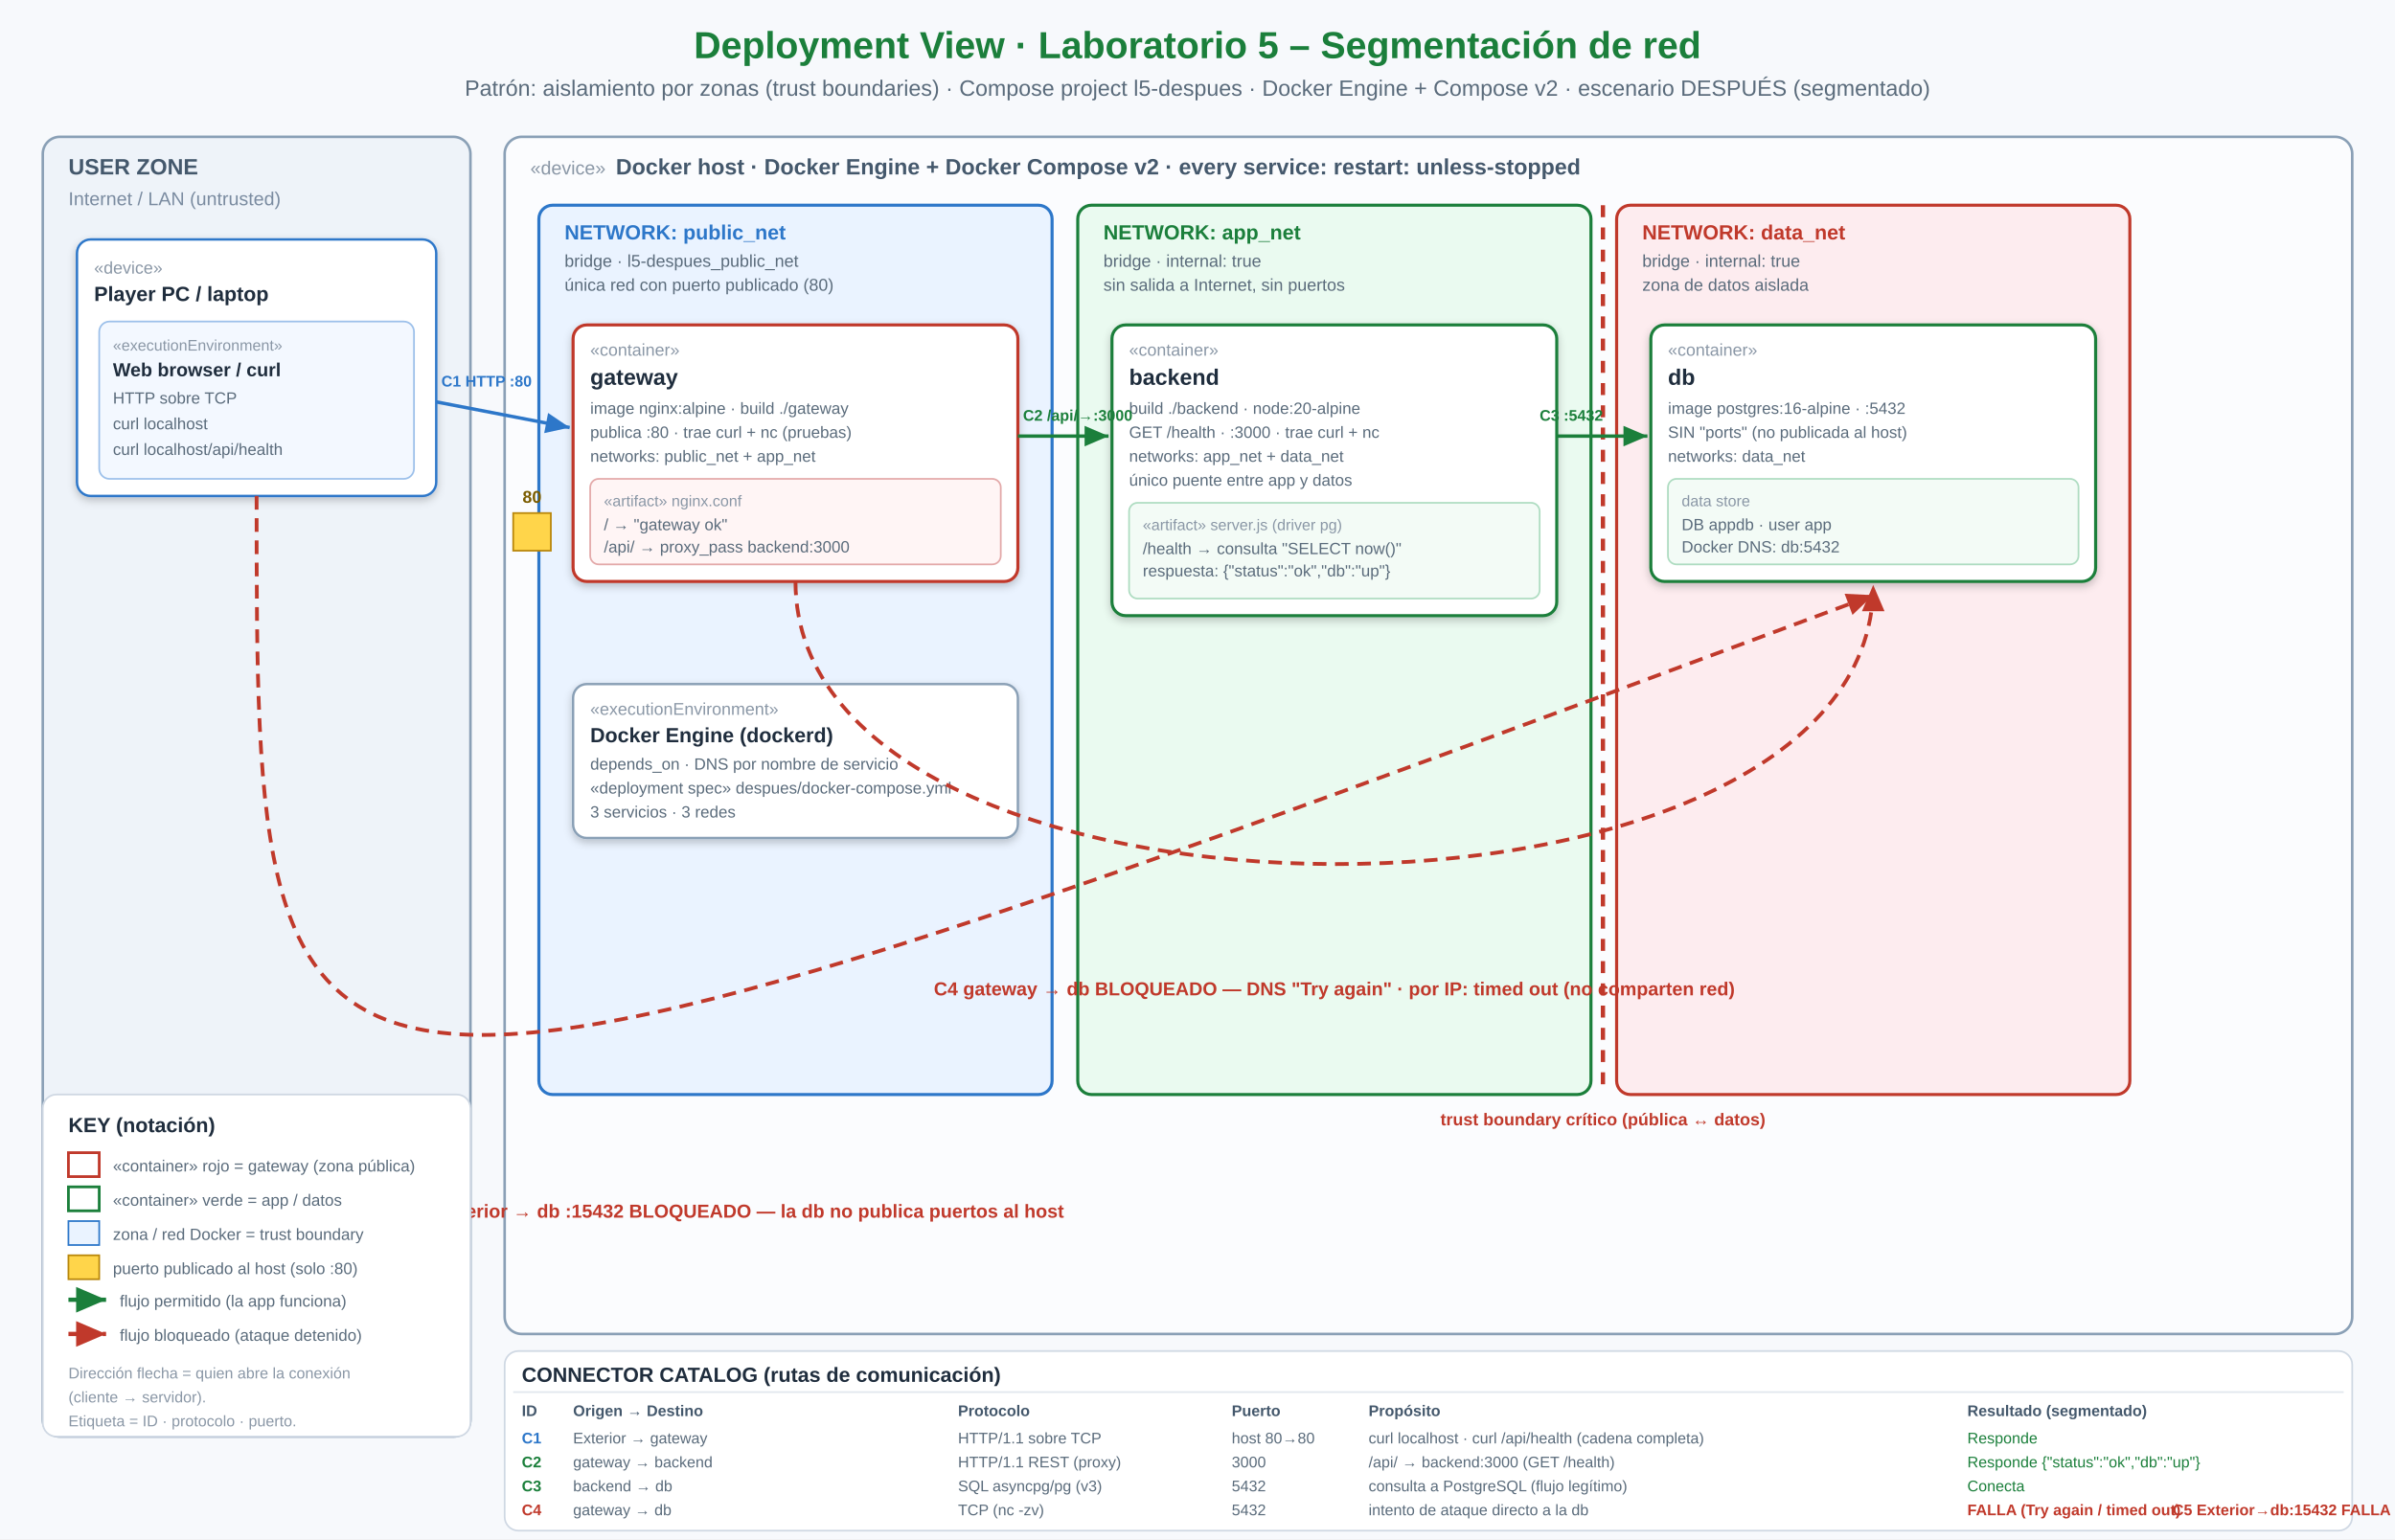
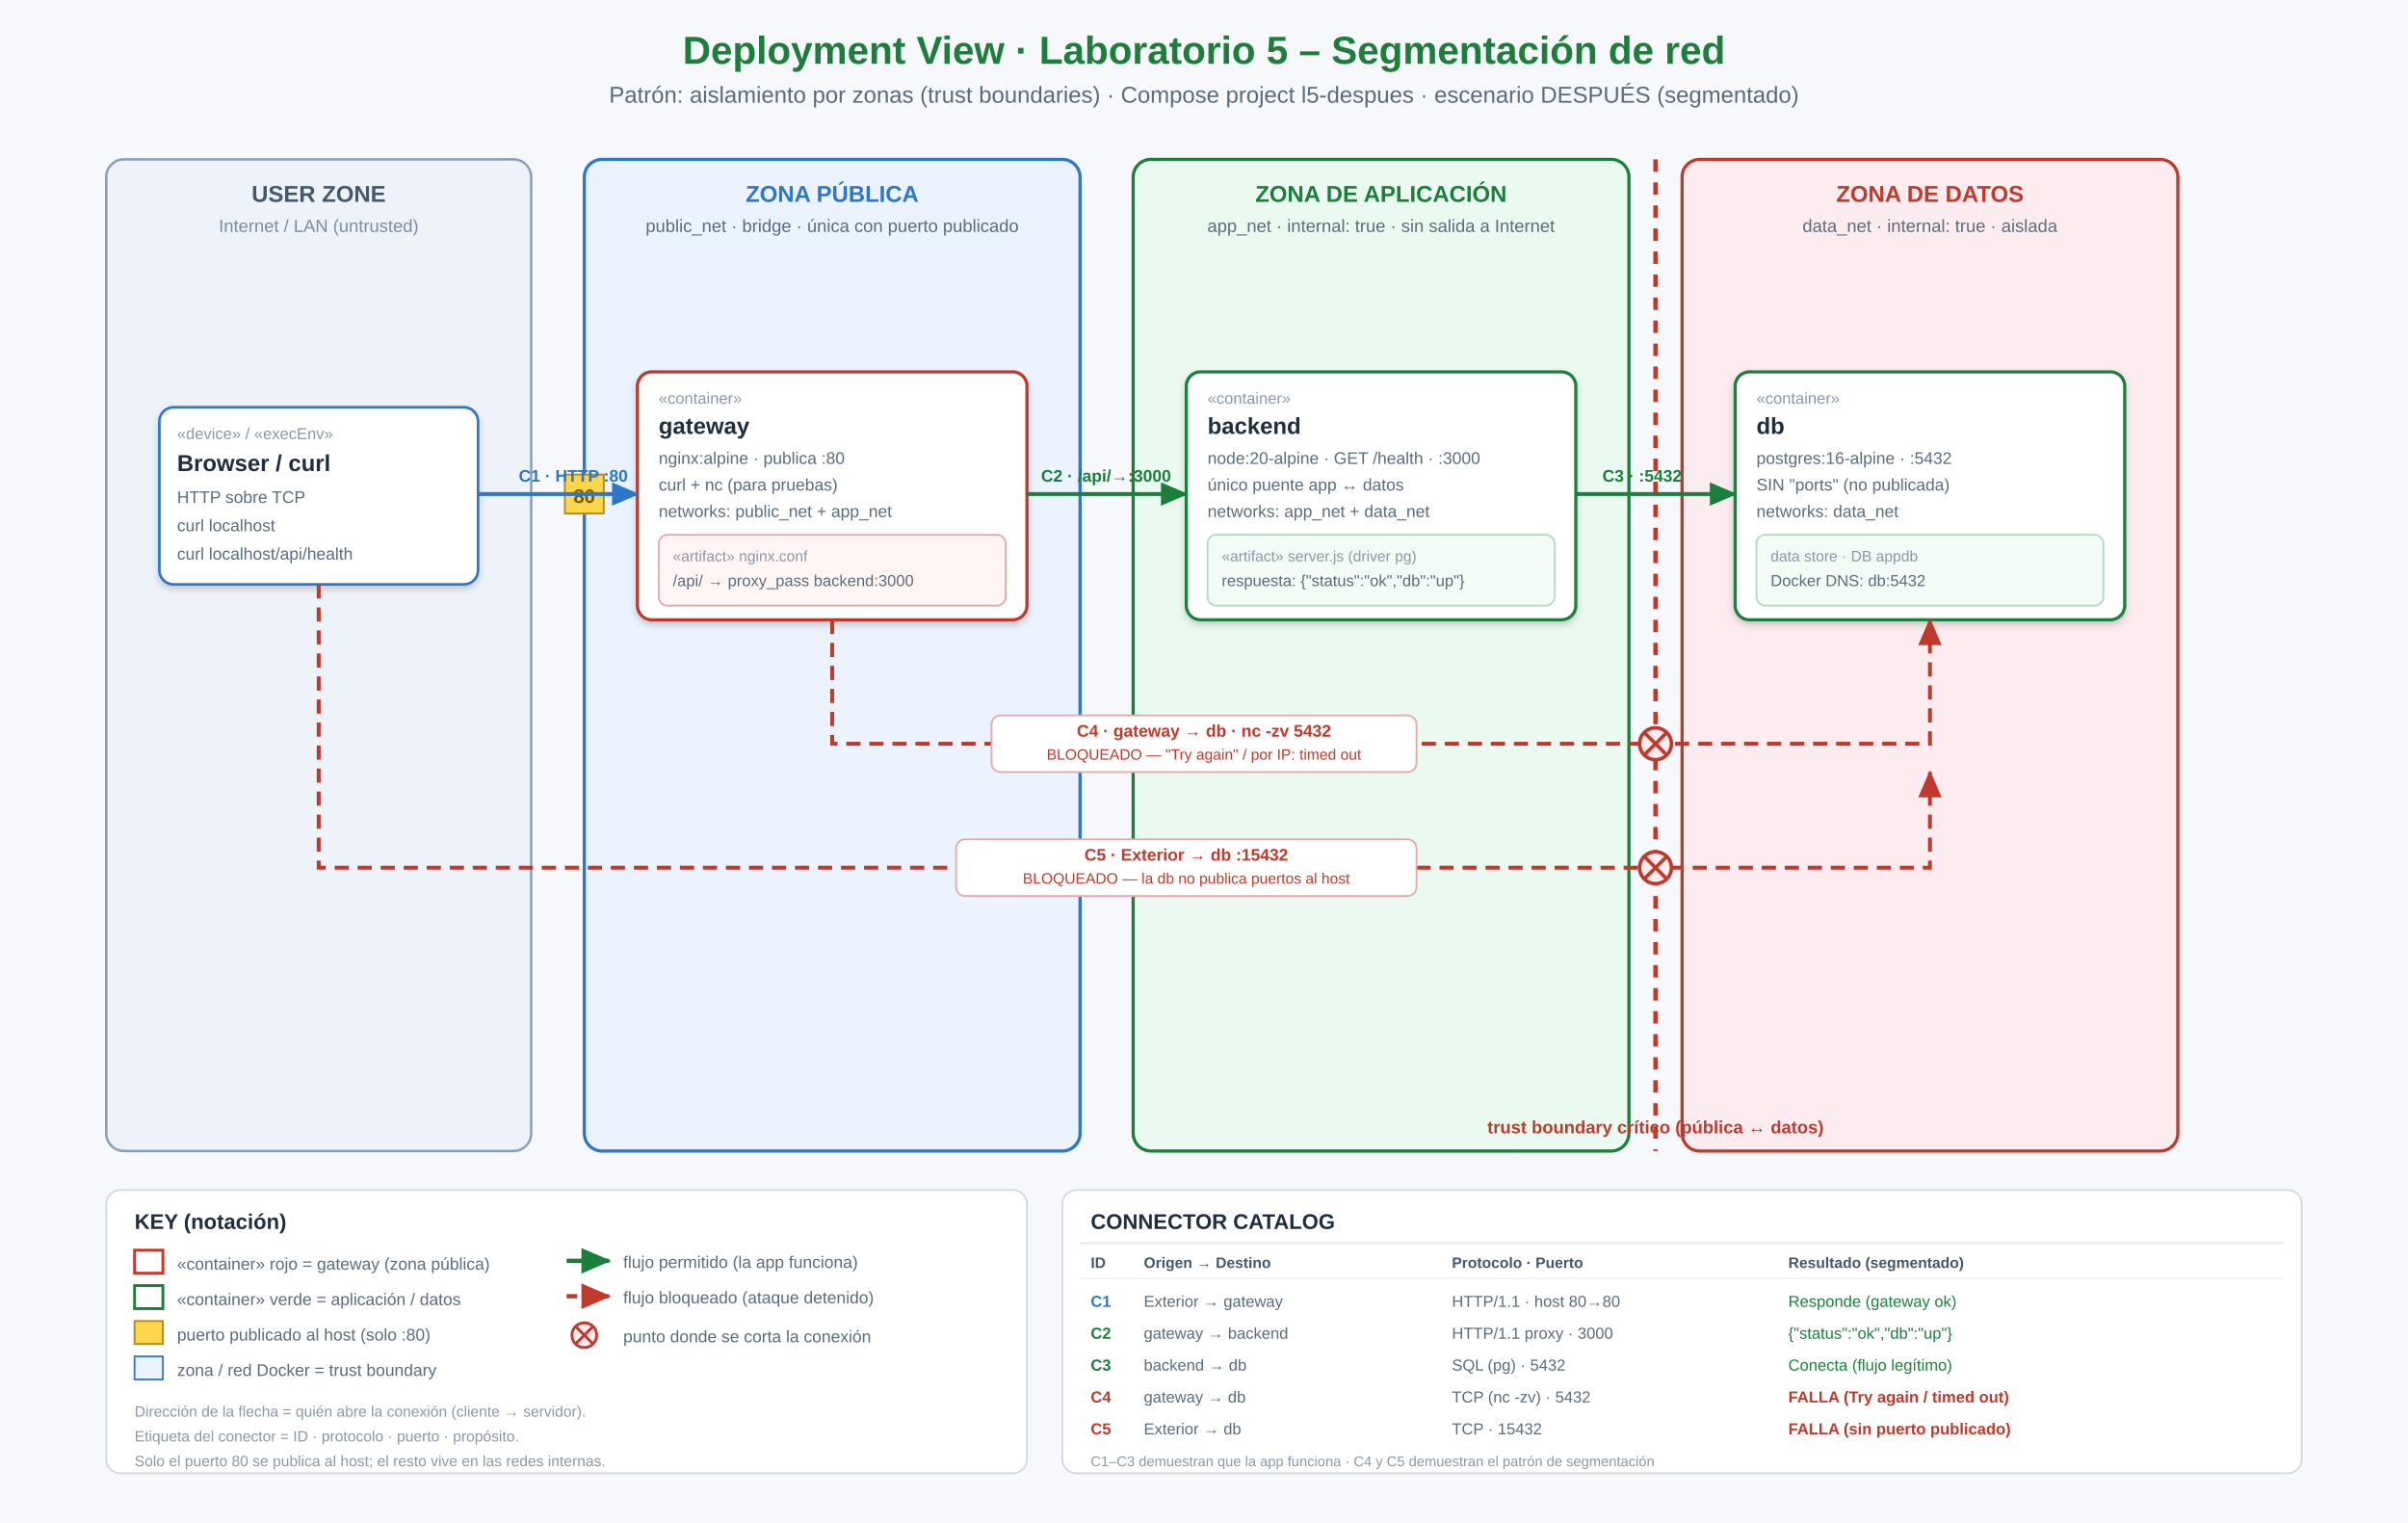
- <svg xmlns="http://www.w3.org/2000/svg" width="1400" height="900" viewBox="0 0 1400 900" font-family="Segoe UI, Arial, sans-serif">
+ <svg xmlns="http://www.w3.org/2000/svg" width="1360" height="860" viewBox="0 0 1360 860" font-family="Segoe UI, Arial, sans-serif">
  <defs>
-     <marker id="aGreen" markerWidth="9" markerHeight="9" refX="7" refY="3" orient="auto">
+     <marker id="aGreen" markerWidth="8" markerHeight="8" refX="6.5" refY="3" orient="auto">
      <path d="M0,0 L7,3 L0,6 Z" fill="#1b7f3b" />
    </marker>
-     <marker id="aBlue" markerWidth="9" markerHeight="9" refX="7" refY="3" orient="auto">
+     <marker id="aBlue" markerWidth="8" markerHeight="8" refX="6.5" refY="3" orient="auto">
      <path d="M0,0 L7,3 L0,6 Z" fill="#2d77c9" />
    </marker>
-     <marker id="aRed" markerWidth="9" markerHeight="9" refX="7" refY="3" orient="auto">
+     <marker id="aRed" markerWidth="8" markerHeight="8" refX="6.5" refY="3" orient="auto">
      <path d="M0,0 L7,3 L0,6 Z" fill="#c0392b" />
    </marker>
    <filter id="sh" x="-20%" y="-20%" width="140%" height="140%">
-       <feDropShadow dx="0" dy="2" stdDeviation="2.5" flood-opacity="0.22" />
+       <feDropShadow dx="0" dy="2" stdDeviation="2" flood-opacity="0.18" />
    </filter>
  </defs>
-   <rect x="0" y="0" width="1400" height="900" fill="#f7f9fc" />
-   <text x="700" y="34" text-anchor="middle" font-size="22" font-weight="700" fill="#1b7f3b">Deployment View · Laboratorio 5 – Segmentación de red</text>
-   <text x="700" y="56" text-anchor="middle" font-size="13" fill="#5a6b7b">Patrón: aislamiento por zonas (trust boundaries) · Compose project l5-despues · Docker Engine + Compose v2 · escenario DESPUÉS (segmentado)</text>
-   <rect x="25" y="80" width="250" height="760" rx="10" fill="#eef3f9" stroke="#8aa0b6" stroke-width="1.5" />
-   <text x="40" y="102" font-size="13" font-weight="700" fill="#44586c">USER ZONE</text>
-   <text x="40" y="120" font-size="11" fill="#7a8ba0">Internet / LAN (untrusted)</text>
-   <rect x="45" y="140" width="210" height="150" rx="8" fill="#ffffff" stroke="#2d77c9" stroke-width="1.4" filter="url(#sh)" />
-   <text x="55" y="160" font-size="10" fill="#8a97a6">«device»</text>
-   <text x="55" y="176" font-size="12" font-weight="700" fill="#1f2d3d">Player PC / laptop</text>
-   <rect x="58" y="188" width="184" height="92" rx="6" fill="#f3f8ff" stroke="#9cc0ea" />
-   <text x="66" y="205" font-size="9" fill="#8a97a6">«executionEnvironment»</text>
-   <text x="66" y="220" font-size="11" font-weight="600" fill="#1f2d3d">Web browser / curl</text>
-   <text x="66" y="236" font-size="9.5" fill="#5a6b7b">HTTP sobre TCP</text>
-   <text x="66" y="251" font-size="9.5" fill="#5a6b7b">curl localhost</text>
-   <text x="66" y="266" font-size="9.5" fill="#5a6b7b">curl localhost/api/health</text>
-   <rect x="295" y="80" width="1080" height="700" rx="10" fill="#fbfcfe" stroke="#8aa0b6" stroke-width="1.5" />
-   <text x="310" y="102" font-size="11" fill="#8a97a6">«device»</text>
-   <text x="360" y="102" font-size="13" font-weight="700" fill="#44586c">Docker host · Docker Engine + Docker Compose v2 · every service: restart: unless-stopped</text>
-   <rect x="315" y="120" width="300" height="520" rx="8" fill="#eaf3ff" stroke="#2d77c9" stroke-width="1.8" />
-   <text x="330" y="140" font-size="12" font-weight="700" fill="#2d77c9">NETWORK: public_net</text>
-   <text x="330" y="156" font-size="10" fill="#5a6b7b">bridge · l5-despues_public_net</text>
-   <text x="330" y="170" font-size="10" fill="#5a6b7b">única red con puerto publicado (80)</text>
-   <rect x="630" y="120" width="300" height="520" rx="8" fill="#eafaf0" stroke="#1b7f3b" stroke-width="1.8" />
-   <text x="645" y="140" font-size="12" font-weight="700" fill="#1b7f3b">NETWORK: app_net</text>
-   <text x="645" y="156" font-size="10" fill="#5a6b7b">bridge · internal: true</text>
-   <text x="645" y="170" font-size="10" fill="#5a6b7b">sin salida a Internet, sin puertos</text>
-   <rect x="945" y="120" width="300" height="520" rx="8" fill="#fdecef" stroke="#c0392b" stroke-width="1.8" />
-   <text x="960" y="140" font-size="12" font-weight="700" fill="#c0392b">NETWORK: data_net</text>
-   <text x="960" y="156" font-size="10" fill="#5a6b7b">bridge · internal: true</text>
-   <text x="960" y="170" font-size="10" fill="#5a6b7b">zona de datos aislada</text>
-   <line x1="937" y1="120" x2="937" y2="640" stroke="#c0392b" stroke-width="2.5" stroke-dasharray="7 6" />
-   <text x="937" y="658" text-anchor="middle" font-size="10" fill="#c0392b" font-weight="600">trust boundary crítico (pública ↔ datos)</text>
-   <rect x="300" y="300" width="22" height="22" fill="#ffd54a" stroke="#b8860b" />
-   <text x="311" y="294" text-anchor="middle" font-size="10" font-weight="700" fill="#7a5c00">80</text>
-   <rect x="335" y="190" width="260" height="150" rx="8" fill="#ffffff" stroke="#c0392b" stroke-width="1.8" filter="url(#sh)" />
-   <text x="345" y="208" font-size="10" fill="#8a97a6">«container»</text>
-   <text x="345" y="225" font-size="13" font-weight="700" fill="#1f2d3d">gateway</text>
-   <text x="345" y="242" font-size="9.5" fill="#5a6b7b">image nginx:alpine · build ./gateway</text>
-   <text x="345" y="256" font-size="9.5" fill="#5a6b7b">publica :80 · trae curl + nc (pruebas)</text>
-   <text x="345" y="270" font-size="9.5" fill="#5a6b7b">networks: public_net + app_net</text>
-   <rect x="345" y="280" width="240" height="50" rx="5" fill="#fff5f5" stroke="#e3a9a9" />
-   <text x="353" y="296" font-size="9" fill="#8a97a6">«artifact» nginx.conf</text>
-   <text x="353" y="310" font-size="9.5" fill="#5a6b7b">/ → "gateway ok"</text>
-   <text x="353" y="323" font-size="9.5" fill="#5a6b7b">/api/ → proxy_pass backend:3000</text>
-   <rect x="650" y="190" width="260" height="170" rx="8" fill="#ffffff" stroke="#1b7f3b" stroke-width="1.8" filter="url(#sh)" />
-   <text x="660" y="208" font-size="10" fill="#8a97a6">«container»</text>
-   <text x="660" y="225" font-size="13" font-weight="700" fill="#1f2d3d">backend</text>
-   <text x="660" y="242" font-size="9.5" fill="#5a6b7b">build ./backend · node:20-alpine</text>
-   <text x="660" y="256" font-size="9.5" fill="#5a6b7b">GET /health · :3000 · trae curl + nc</text>
-   <text x="660" y="270" font-size="9.5" fill="#5a6b7b">networks: app_net + data_net</text>
-   <text x="660" y="284" font-size="9.5" fill="#5a6b7b">único puente entre app y datos</text>
-   <rect x="660" y="294" width="240" height="56" rx="5" fill="#f3fbf6" stroke="#aedcc1" />
-   <text x="668" y="310" font-size="9" fill="#8a97a6">«artifact» server.js (driver pg)</text>
-   <text x="668" y="324" font-size="9.5" fill="#5a6b7b">/health → consulta "SELECT now()"</text>
-   <text x="668" y="337" font-size="9.5" fill="#5a6b7b">respuesta: {"status":"ok","db":"up"}</text>
-   <rect x="965" y="190" width="260" height="150" rx="8" fill="#ffffff" stroke="#1b7f3b" stroke-width="1.8" filter="url(#sh)" />
-   <text x="975" y="208" font-size="10" fill="#8a97a6">«container»</text>
-   <text x="975" y="225" font-size="13" font-weight="700" fill="#1f2d3d">db</text>
-   <text x="975" y="242" font-size="9.5" fill="#5a6b7b">image postgres:16-alpine · :5432</text>
-   <text x="975" y="256" font-size="9.5" fill="#5a6b7b">SIN "ports" (no publicada al host)</text>
-   <text x="975" y="270" font-size="9.5" fill="#5a6b7b">networks: data_net</text>
-   <rect x="975" y="280" width="240" height="50" rx="5" fill="#f3fbf6" stroke="#aedcc1" />
-   <text x="983" y="296" font-size="9" fill="#8a97a6">data store</text>
-   <text x="983" y="310" font-size="9.5" fill="#5a6b7b">DB appdb · user app</text>
-   <text x="983" y="323" font-size="9.5" fill="#5a6b7b">Docker DNS: db:5432</text>
-   <rect x="335" y="400" width="260" height="90" rx="8" fill="#ffffff" stroke="#8aa0b6" stroke-width="1.4" filter="url(#sh)" />
-   <text x="345" y="418" font-size="10" fill="#8a97a6">«executionEnvironment»</text>
-   <text x="345" y="434" font-size="12" font-weight="700" fill="#1f2d3d">Docker Engine (dockerd)</text>
-   <text x="345" y="450" font-size="9.5" fill="#5a6b7b">depends_on · DNS por nombre de servicio</text>
-   <text x="345" y="464" font-size="9.5" fill="#5a6b7b">«deployment spec» despues/docker-compose.yml</text>
-   <text x="345" y="478" font-size="9.5" fill="#5a6b7b">3 servicios · 3 redes</text>
-   <line x1="255" y1="235" x2="333" y2="250" stroke="#2d77c9" stroke-width="2" marker-end="url(#aBlue)" />
-   <text x="258" y="226" font-size="9" fill="#2d77c9" font-weight="600">C1 HTTP :80</text>
-   <line x1="595" y1="255" x2="648" y2="255" stroke="#1b7f3b" stroke-width="2" marker-end="url(#aGreen)" />
-   <text x="598" y="246" font-size="9" fill="#1b7f3b" font-weight="600">C2 /api/→:3000</text>
-   <line x1="910" y1="255" x2="963" y2="255" stroke="#1b7f3b" stroke-width="2" marker-end="url(#aGreen)" />
-   <text x="900" y="246" font-size="9" fill="#1b7f3b" font-weight="600">C3 :5432</text>
-   <path d="M 465 340 C 465 560, 1095 560, 1095 342" fill="none" stroke="#c0392b" stroke-width="2.2" stroke-dasharray="8 5" marker-end="url(#aRed)" />
-   <text x="780" y="582" text-anchor="middle" font-size="11" fill="#c0392b" font-weight="700">C4 gateway → db  BLOQUEADO — DNS "Try again" · por IP: timed out (no comparten red)</text>
-   <path d="M 150 290 C 150 700, 150 700, 1095 348" fill="none" stroke="#c0392b" stroke-width="2.2" stroke-dasharray="8 5" marker-end="url(#aRed)" />
-   <text x="430" y="712" text-anchor="middle" font-size="11" fill="#c0392b" font-weight="700">C5 Exterior → db :15432  BLOQUEADO — la db no publica puertos al host</text>
-   <rect x="25" y="640" width="250" height="200" rx="8" fill="#ffffff" stroke="#cfd8e3" />
-   <text x="40" y="662" font-size="12" font-weight="700" fill="#1f2d3d">KEY (notación)</text>
-   <rect x="40" y="674" width="18" height="14" fill="#ffffff" stroke="#c0392b" stroke-width="1.6" />
-   <text x="66" y="685" font-size="9.5" fill="#5a6b7b">«container» rojo = gateway (zona pública)</text>
-   <rect x="40" y="694" width="18" height="14" fill="#ffffff" stroke="#1b7f3b" stroke-width="1.6" />
-   <text x="66" y="705" font-size="9.5" fill="#5a6b7b">«container» verde = app / datos</text>
-   <rect x="40" y="714" width="18" height="14" fill="#eaf3ff" stroke="#2d77c9" />
-   <text x="66" y="725" font-size="9.5" fill="#5a6b7b">zona / red Docker = trust boundary</text>
-   <rect x="40" y="734" width="18" height="14" fill="#ffd54a" stroke="#b8860b" />
-   <text x="66" y="745" font-size="9.5" fill="#5a6b7b">puerto publicado al host (solo :80)</text>
-   <line x1="40" y1="760" x2="62" y2="760" stroke="#1b7f3b" stroke-width="2.5" marker-end="url(#aGreen)" />
-   <text x="70" y="764" font-size="9.5" fill="#5a6b7b">flujo permitido (la app funciona)</text>
-   <line x1="40" y1="780" x2="62" y2="780" stroke="#c0392b" stroke-width="2.5" stroke-dasharray="6 4" marker-end="url(#aRed)" />
-   <text x="70" y="784" font-size="9.5" fill="#5a6b7b">flujo bloqueado (ataque detenido)</text>
-   <text x="40" y="806" font-size="9" fill="#8a97a6">Dirección flecha = quien abre la conexión</text>
-   <text x="40" y="820" font-size="9" fill="#8a97a6">(cliente → servidor).</text>
-   <text x="40" y="834" font-size="9" fill="#8a97a6">Etiqueta = ID · protocolo · puerto.</text>
-   <rect x="295" y="790" width="1080" height="105" rx="8" fill="#ffffff" stroke="#cfd8e3" />
-   <text x="305" y="808" font-size="12" font-weight="700" fill="#1f2d3d">CONNECTOR CATALOG (rutas de comunicación)</text>
-   <line x1="300" y1="814" x2="1370" y2="814" stroke="#e1e7ee" />
-   <text x="305" y="828" font-size="9" font-weight="700" fill="#44586c">ID</text>
-   <text x="335" y="828" font-size="9" font-weight="700" fill="#44586c">Origen → Destino</text>
-   <text x="560" y="828" font-size="9" font-weight="700" fill="#44586c">Protocolo</text>
-   <text x="720" y="828" font-size="9" font-weight="700" fill="#44586c">Puerto</text>
-   <text x="800" y="828" font-size="9" font-weight="700" fill="#44586c">Propósito</text>
-   <text x="1150" y="828" font-size="9" font-weight="700" fill="#44586c">Resultado (segmentado)</text>
-   <text x="305" y="844" font-size="9" fill="#2d77c9" font-weight="700">C1</text>
-   <text x="335" y="844" font-size="9" fill="#5a6b7b">Exterior → gateway</text>
-   <text x="560" y="844" font-size="9" fill="#5a6b7b">HTTP/1.1 sobre TCP</text>
-   <text x="720" y="844" font-size="9" fill="#5a6b7b">host 80→80</text>
-   <text x="800" y="844" font-size="9" fill="#5a6b7b">curl localhost · curl /api/health (cadena completa)</text>
-   <text x="1150" y="844" font-size="9" fill="#1b7f3b">Responde</text>
-   <text x="305" y="858" font-size="9" fill="#1b7f3b" font-weight="700">C2</text>
-   <text x="335" y="858" font-size="9" fill="#5a6b7b">gateway → backend</text>
-   <text x="560" y="858" font-size="9" fill="#5a6b7b">HTTP/1.1 REST (proxy)</text>
-   <text x="720" y="858" font-size="9" fill="#5a6b7b">3000</text>
-   <text x="800" y="858" font-size="9" fill="#5a6b7b">/api/ → backend:3000 (GET /health)</text>
-   <text x="1150" y="858" font-size="9" fill="#1b7f3b">Responde {"status":"ok","db":"up"}</text>
-   <text x="305" y="872" font-size="9" fill="#1b7f3b" font-weight="700">C3</text>
-   <text x="335" y="872" font-size="9" fill="#5a6b7b">backend → db</text>
-   <text x="560" y="872" font-size="9" fill="#5a6b7b">SQL asyncpg/pg (v3)</text>
-   <text x="720" y="872" font-size="9" fill="#5a6b7b">5432</text>
-   <text x="800" y="872" font-size="9" fill="#5a6b7b">consulta a PostgreSQL (flujo legítimo)</text>
-   <text x="1150" y="872" font-size="9" fill="#1b7f3b">Conecta</text>
-   <text x="305" y="886" font-size="9" fill="#c0392b" font-weight="700">C4</text>
-   <text x="335" y="886" font-size="9" fill="#5a6b7b">gateway → db</text>
-   <text x="560" y="886" font-size="9" fill="#5a6b7b">TCP (nc -zv)</text>
-   <text x="720" y="886" font-size="9" fill="#5a6b7b">5432</text>
-   <text x="800" y="886" font-size="9" fill="#5a6b7b">intento de ataque directo a la db</text>
-   <text x="1150" y="886" font-size="9" fill="#c0392b" font-weight="700">FALLA (Try again / timed out)</text>
-   <text x="1270" y="886" font-size="9" fill="#c0392b" font-weight="700">C5 Exterior→db:15432 FALLA</text>
+   <rect x="0" y="0" width="1360" height="860" fill="#f6f8fb" />
+   <text x="680" y="36" text-anchor="middle" font-size="22" font-weight="700" fill="#1b7f3b">Deployment View · Laboratorio 5 – Segmentación de red</text>
+   <text x="680" y="58" text-anchor="middle" font-size="13" fill="#5a6b7b">Patrón: aislamiento por zonas (trust boundaries) · Compose project l5-despues · escenario DESPUÉS (segmentado)</text>
+   <rect x="60" y="90" width="240" height="560" rx="10" fill="#eef3f9" stroke="#8aa0b6" stroke-width="1.4" />
+   <rect x="330" y="90" width="280" height="560" rx="10" fill="#eaf3ff" stroke="#2d77c9" stroke-width="1.8" />
+   <rect x="640" y="90" width="280" height="560" rx="10" fill="#eafaf0" stroke="#1b7f3b" stroke-width="1.8" />
+   <rect x="950" y="90" width="280" height="560" rx="10" fill="#fdecef" stroke="#c0392b" stroke-width="1.8" />
+   <text x="180" y="114" text-anchor="middle" font-size="13" font-weight="700" fill="#44586c">USER ZONE</text>
+   <text x="180" y="131" text-anchor="middle" font-size="10" fill="#7a8ba0">Internet / LAN (untrusted)</text>
+   <text x="470" y="114" text-anchor="middle" font-size="13" font-weight="700" fill="#2d77c9">ZONA PÚBLICA</text>
+   <text x="470" y="131" text-anchor="middle" font-size="10" fill="#5a6b7b">public_net · bridge · única con puerto publicado</text>
+   <text x="780" y="114" text-anchor="middle" font-size="13" font-weight="700" fill="#1b7f3b">ZONA DE APLICACIÓN</text>
+   <text x="780" y="131" text-anchor="middle" font-size="10" fill="#5a6b7b">app_net · internal: true · sin salida a Internet</text>
+   <text x="1090" y="114" text-anchor="middle" font-size="13" font-weight="700" fill="#c0392b">ZONA DE DATOS</text>
+   <text x="1090" y="131" text-anchor="middle" font-size="10" fill="#5a6b7b">data_net · internal: true · aislada</text>
+   <line x1="935" y1="90" x2="935" y2="650" stroke="#c0392b" stroke-width="2.5" stroke-dasharray="7 6" />
+   <rect x="90" y="230" width="180" height="100" rx="8" fill="#ffffff" stroke="#2d77c9" stroke-width="1.5" filter="url(#sh)" />
+   <text x="100" y="248" font-size="9" fill="#8a97a6">«device» / «execEnv»</text>
+   <text x="100" y="266" font-size="13" font-weight="700" fill="#1f2d3d">Browser / curl</text>
+   <text x="100" y="284" font-size="9.5" fill="#5a6b7b">HTTP sobre TCP</text>
+   <text x="100" y="300" font-size="9.5" fill="#5a6b7b">curl localhost</text>
+   <text x="100" y="316" font-size="9.5" fill="#5a6b7b">curl localhost/api/health</text>
+   <rect x="319" y="268" width="22" height="22" fill="#ffd54a" stroke="#b8860b" />
+   <text x="330" y="284" text-anchor="middle" font-size="11" font-weight="700" fill="#7a5c00">80</text>
+   <rect x="360" y="210" width="220" height="140" rx="8" fill="#ffffff" stroke="#c0392b" stroke-width="1.8" filter="url(#sh)" />
+   <text x="372" y="228" font-size="9" fill="#8a97a6">«container»</text>
+   <text x="372" y="245" font-size="13" font-weight="700" fill="#1f2d3d">gateway</text>
+   <text x="372" y="262" font-size="9.5" fill="#5a6b7b">nginx:alpine · publica :80</text>
+   <text x="372" y="277" font-size="9.5" fill="#5a6b7b">curl + nc (para pruebas)</text>
+   <text x="372" y="292" font-size="9.5" fill="#5a6b7b">networks: public_net + app_net</text>
+   <rect x="372" y="302" width="196" height="40" rx="5" fill="#fff5f5" stroke="#e3a9a9" />
+   <text x="380" y="317" font-size="8.5" fill="#8a97a6">«artifact» nginx.conf</text>
+   <text x="380" y="331" font-size="9" fill="#5a6b7b">/api/ → proxy_pass backend:3000</text>
+   <rect x="670" y="210" width="220" height="140" rx="8" fill="#ffffff" stroke="#1b7f3b" stroke-width="1.8" filter="url(#sh)" />
+   <text x="682" y="228" font-size="9" fill="#8a97a6">«container»</text>
+   <text x="682" y="245" font-size="13" font-weight="700" fill="#1f2d3d">backend</text>
+   <text x="682" y="262" font-size="9.5" fill="#5a6b7b">node:20-alpine · GET /health · :3000</text>
+   <text x="682" y="277" font-size="9.5" fill="#5a6b7b">único puente app ↔ datos</text>
+   <text x="682" y="292" font-size="9.5" fill="#5a6b7b">networks: app_net + data_net</text>
+   <rect x="682" y="302" width="196" height="40" rx="5" fill="#f3fbf6" stroke="#aedcc1" />
+   <text x="690" y="317" font-size="8.5" fill="#8a97a6">«artifact» server.js (driver pg)</text>
+   <text x="690" y="331" font-size="9" fill="#5a6b7b">respuesta: {"status":"ok","db":"up"}</text>
+   <rect x="980" y="210" width="220" height="140" rx="8" fill="#ffffff" stroke="#1b7f3b" stroke-width="1.8" filter="url(#sh)" />
+   <text x="992" y="228" font-size="9" fill="#8a97a6">«container»</text>
+   <text x="992" y="245" font-size="13" font-weight="700" fill="#1f2d3d">db</text>
+   <text x="992" y="262" font-size="9.5" fill="#5a6b7b">postgres:16-alpine · :5432</text>
+   <text x="992" y="277" font-size="9.5" fill="#5a6b7b">SIN "ports" (no publicada)</text>
+   <text x="992" y="292" font-size="9.5" fill="#5a6b7b">networks: data_net</text>
+   <rect x="992" y="302" width="196" height="40" rx="5" fill="#f3fbf6" stroke="#aedcc1" />
+   <text x="1000" y="317" font-size="8.5" fill="#8a97a6">data store · DB appdb</text>
+   <text x="1000" y="331" font-size="9" fill="#5a6b7b">Docker DNS: db:5432</text>
+   <line x1="270" y1="279" x2="360" y2="279" stroke="#2d77c9" stroke-width="2.2" marker-end="url(#aBlue)" />
+   <text x="293" y="272" font-size="9.5" fill="#2d77c9" font-weight="700">C1 · HTTP :80</text>
+   <line x1="580" y1="279" x2="670" y2="279" stroke="#1b7f3b" stroke-width="2.2" marker-end="url(#aGreen)" />
+   <text x="588" y="272" font-size="9.5" fill="#1b7f3b" font-weight="700">C2 · /api/→:3000</text>
+   <line x1="890" y1="279" x2="980" y2="279" stroke="#1b7f3b" stroke-width="2.2" marker-end="url(#aGreen)" />
+   <text x="905" y="272" font-size="9.5" fill="#1b7f3b" font-weight="700">C3 · :5432</text>
+   <polyline points="470,350 470,420 1090,420 1090,350" fill="none" stroke="#c0392b" stroke-width="2.2" stroke-dasharray="8 5" marker-end="url(#aRed)" />
+   <circle cx="935" cy="420" r="9" fill="#fdecef" stroke="#c0392b" stroke-width="2" />
+   <line x1="929" y1="414" x2="941" y2="426" stroke="#c0392b" stroke-width="2" />
+   <line x1="941" y1="414" x2="929" y2="426" stroke="#c0392b" stroke-width="2" />
+   <rect x="560" y="404" width="240" height="32" rx="5" fill="#ffffff" stroke="#e3a9a9" />
+   <text x="680" y="416" text-anchor="middle" font-size="9.5" fill="#c0392b" font-weight="700">C4 · gateway → db · nc -zv 5432</text>
+   <text x="680" y="429" text-anchor="middle" font-size="8.5" fill="#c0392b">BLOQUEADO — "Try again" / por IP: timed out</text>
+   <polyline points="180,330 180,490 1090,490 1090,436" fill="none" stroke="#c0392b" stroke-width="2.2" stroke-dasharray="8 5" marker-end="url(#aRed)" />
+   <circle cx="935" cy="490" r="9" fill="#fdecef" stroke="#c0392b" stroke-width="2" />
+   <line x1="929" y1="484" x2="941" y2="496" stroke="#c0392b" stroke-width="2" />
+   <line x1="941" y1="484" x2="929" y2="496" stroke="#c0392b" stroke-width="2" />
+   <rect x="540" y="474" width="260" height="32" rx="5" fill="#ffffff" stroke="#e3a9a9" />
+   <text x="670" y="486" text-anchor="middle" font-size="9.5" fill="#c0392b" font-weight="700">C5 · Exterior → db :15432</text>
+   <text x="670" y="499" text-anchor="middle" font-size="8.5" fill="#c0392b">BLOQUEADO — la db no publica puertos al host</text>
+   <text x="935" y="640" text-anchor="middle" font-size="10" fill="#c0392b" font-weight="600">trust boundary crítico (pública ↔ datos)</text>
+   <rect x="60" y="672" width="520" height="160" rx="8" fill="#ffffff" stroke="#cfd8e3" />
+   <text x="76" y="694" font-size="12" font-weight="700" fill="#1f2d3d">KEY (notación)</text>
+   <rect x="76" y="706" width="16" height="13" fill="#ffffff" stroke="#c0392b" stroke-width="1.6" />
+   <text x="100" y="717" font-size="9.5" fill="#5a6b7b">«container» rojo = gateway (zona pública)</text>
+   <rect x="76" y="726" width="16" height="13" fill="#ffffff" stroke="#1b7f3b" stroke-width="1.6" />
+   <text x="100" y="737" font-size="9.5" fill="#5a6b7b">«container» verde = aplicación / datos</text>
+   <rect x="76" y="746" width="16" height="13" fill="#ffd54a" stroke="#b8860b" />
+   <text x="100" y="757" font-size="9.5" fill="#5a6b7b">puerto publicado al host (solo :80)</text>
+   <rect x="76" y="766" width="16" height="13" fill="#eaf3ff" stroke="#2d77c9" />
+   <text x="100" y="777" font-size="9.5" fill="#5a6b7b">zona / red Docker = trust boundary</text>
+   <line x1="320" y1="712" x2="344" y2="712" stroke="#1b7f3b" stroke-width="2.4" marker-end="url(#aGreen)" />
+   <text x="352" y="716" font-size="9.5" fill="#5a6b7b">flujo permitido (la app funciona)</text>
+   <line x1="320" y1="732" x2="344" y2="732" stroke="#c0392b" stroke-width="2.4" stroke-dasharray="6 4" marker-end="url(#aRed)" />
+   <text x="352" y="736" font-size="9.5" fill="#5a6b7b">flujo bloqueado (ataque detenido)</text>
+   <circle cx="330" cy="754" r="7" fill="#fdecef" stroke="#c0392b" stroke-width="1.6" />
+   <line x1="325" y1="749" x2="335" y2="759" stroke="#c0392b" stroke-width="1.6" />
+   <line x1="335" y1="749" x2="325" y2="759" stroke="#c0392b" stroke-width="1.6" />
+   <text x="352" y="758" font-size="9.5" fill="#5a6b7b">punto donde se corta la conexión</text>
+   <text x="76" y="800" font-size="8.5" fill="#8a97a6">Dirección de la flecha = quién abre la conexión (cliente → servidor).</text>
+   <text x="76" y="814" font-size="8.5" fill="#8a97a6">Etiqueta del conector = ID · protocolo · puerto · propósito.</text>
+   <text x="76" y="828" font-size="8.5" fill="#8a97a6">Solo el puerto 80 se publica al host; el resto vive en las redes internas.</text>
+   <rect x="600" y="672" width="700" height="160" rx="8" fill="#ffffff" stroke="#cfd8e3" />
+   <text x="616" y="694" font-size="12" font-weight="700" fill="#1f2d3d">CONNECTOR CATALOG</text>
+   <line x1="610" y1="702" x2="1290" y2="702" stroke="#e1e7ee" />
+   <text x="616" y="716" font-size="8.5" font-weight="700" fill="#44586c">ID</text>
+   <text x="646" y="716" font-size="8.5" font-weight="700" fill="#44586c">Origen → Destino</text>
+   <text x="820" y="716" font-size="8.5" font-weight="700" fill="#44586c">Protocolo · Puerto</text>
+   <text x="1010" y="716" font-size="8.5" font-weight="700" fill="#44586c">Resultado (segmentado)</text>
+   <line x1="610" y1="722" x2="1290" y2="722" stroke="#eef2f6" />
+   <text x="616" y="738" font-size="9" fill="#2d77c9" font-weight="700">C1</text>
+   <text x="646" y="738" font-size="9" fill="#5a6b7b">Exterior → gateway</text>
+   <text x="820" y="738" font-size="9" fill="#5a6b7b">HTTP/1.1 · host 80→80</text>
+   <text x="1010" y="738" font-size="9" fill="#1b7f3b">Responde (gateway ok)</text>
+   <text x="616" y="756" font-size="9" fill="#1b7f3b" font-weight="700">C2</text>
+   <text x="646" y="756" font-size="9" fill="#5a6b7b">gateway → backend</text>
+   <text x="820" y="756" font-size="9" fill="#5a6b7b">HTTP/1.1 proxy · 3000</text>
+   <text x="1010" y="756" font-size="9" fill="#1b7f3b">{"status":"ok","db":"up"}</text>
+   <text x="616" y="774" font-size="9" fill="#1b7f3b" font-weight="700">C3</text>
+   <text x="646" y="774" font-size="9" fill="#5a6b7b">backend → db</text>
+   <text x="820" y="774" font-size="9" fill="#5a6b7b">SQL (pg) · 5432</text>
+   <text x="1010" y="774" font-size="9" fill="#1b7f3b">Conecta (flujo legítimo)</text>
+   <text x="616" y="792" font-size="9" fill="#c0392b" font-weight="700">C4</text>
+   <text x="646" y="792" font-size="9" fill="#5a6b7b">gateway → db</text>
+   <text x="820" y="792" font-size="9" fill="#5a6b7b">TCP (nc -zv) · 5432</text>
+   <text x="1010" y="792" font-size="9" fill="#c0392b" font-weight="700">FALLA (Try again / timed out)</text>
+   <text x="616" y="810" font-size="9" fill="#c0392b" font-weight="700">C5</text>
+   <text x="646" y="810" font-size="9" fill="#5a6b7b">Exterior → db</text>
+   <text x="820" y="810" font-size="9" fill="#5a6b7b">TCP · 15432</text>
+   <text x="1010" y="810" font-size="9" fill="#c0392b" font-weight="700">FALLA (sin puerto publicado)</text>
+   <text x="616" y="828" font-size="8" fill="#8a97a6">C1–C3 demuestran que la app funciona · C4 y C5 demuestran el patrón de segmentación</text>
</svg>
